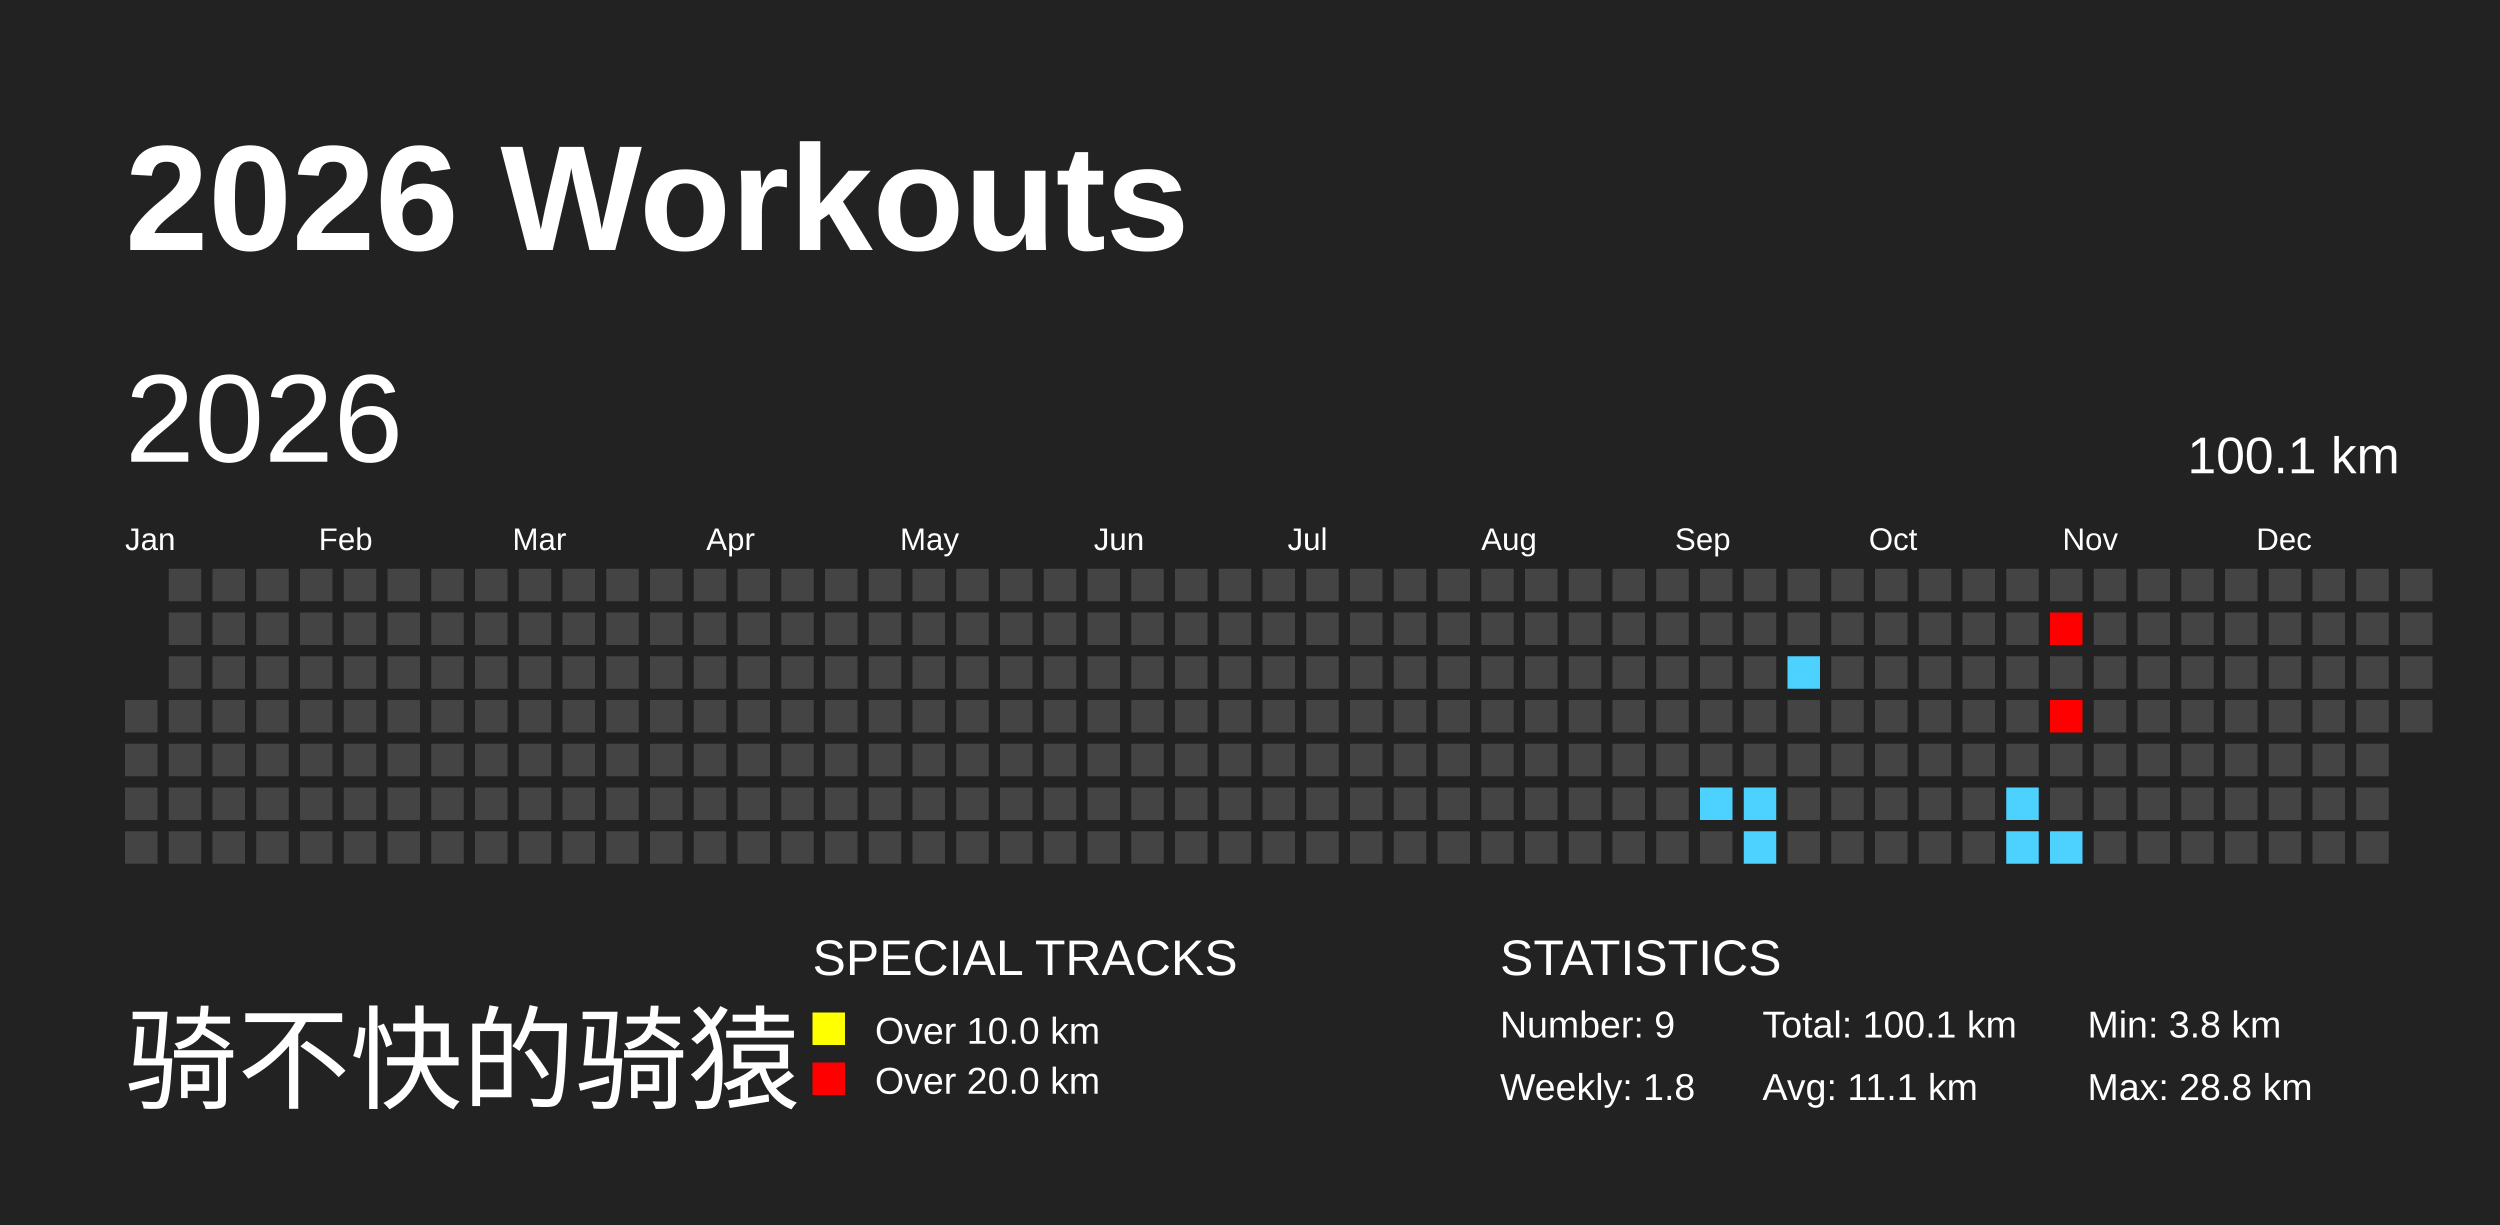
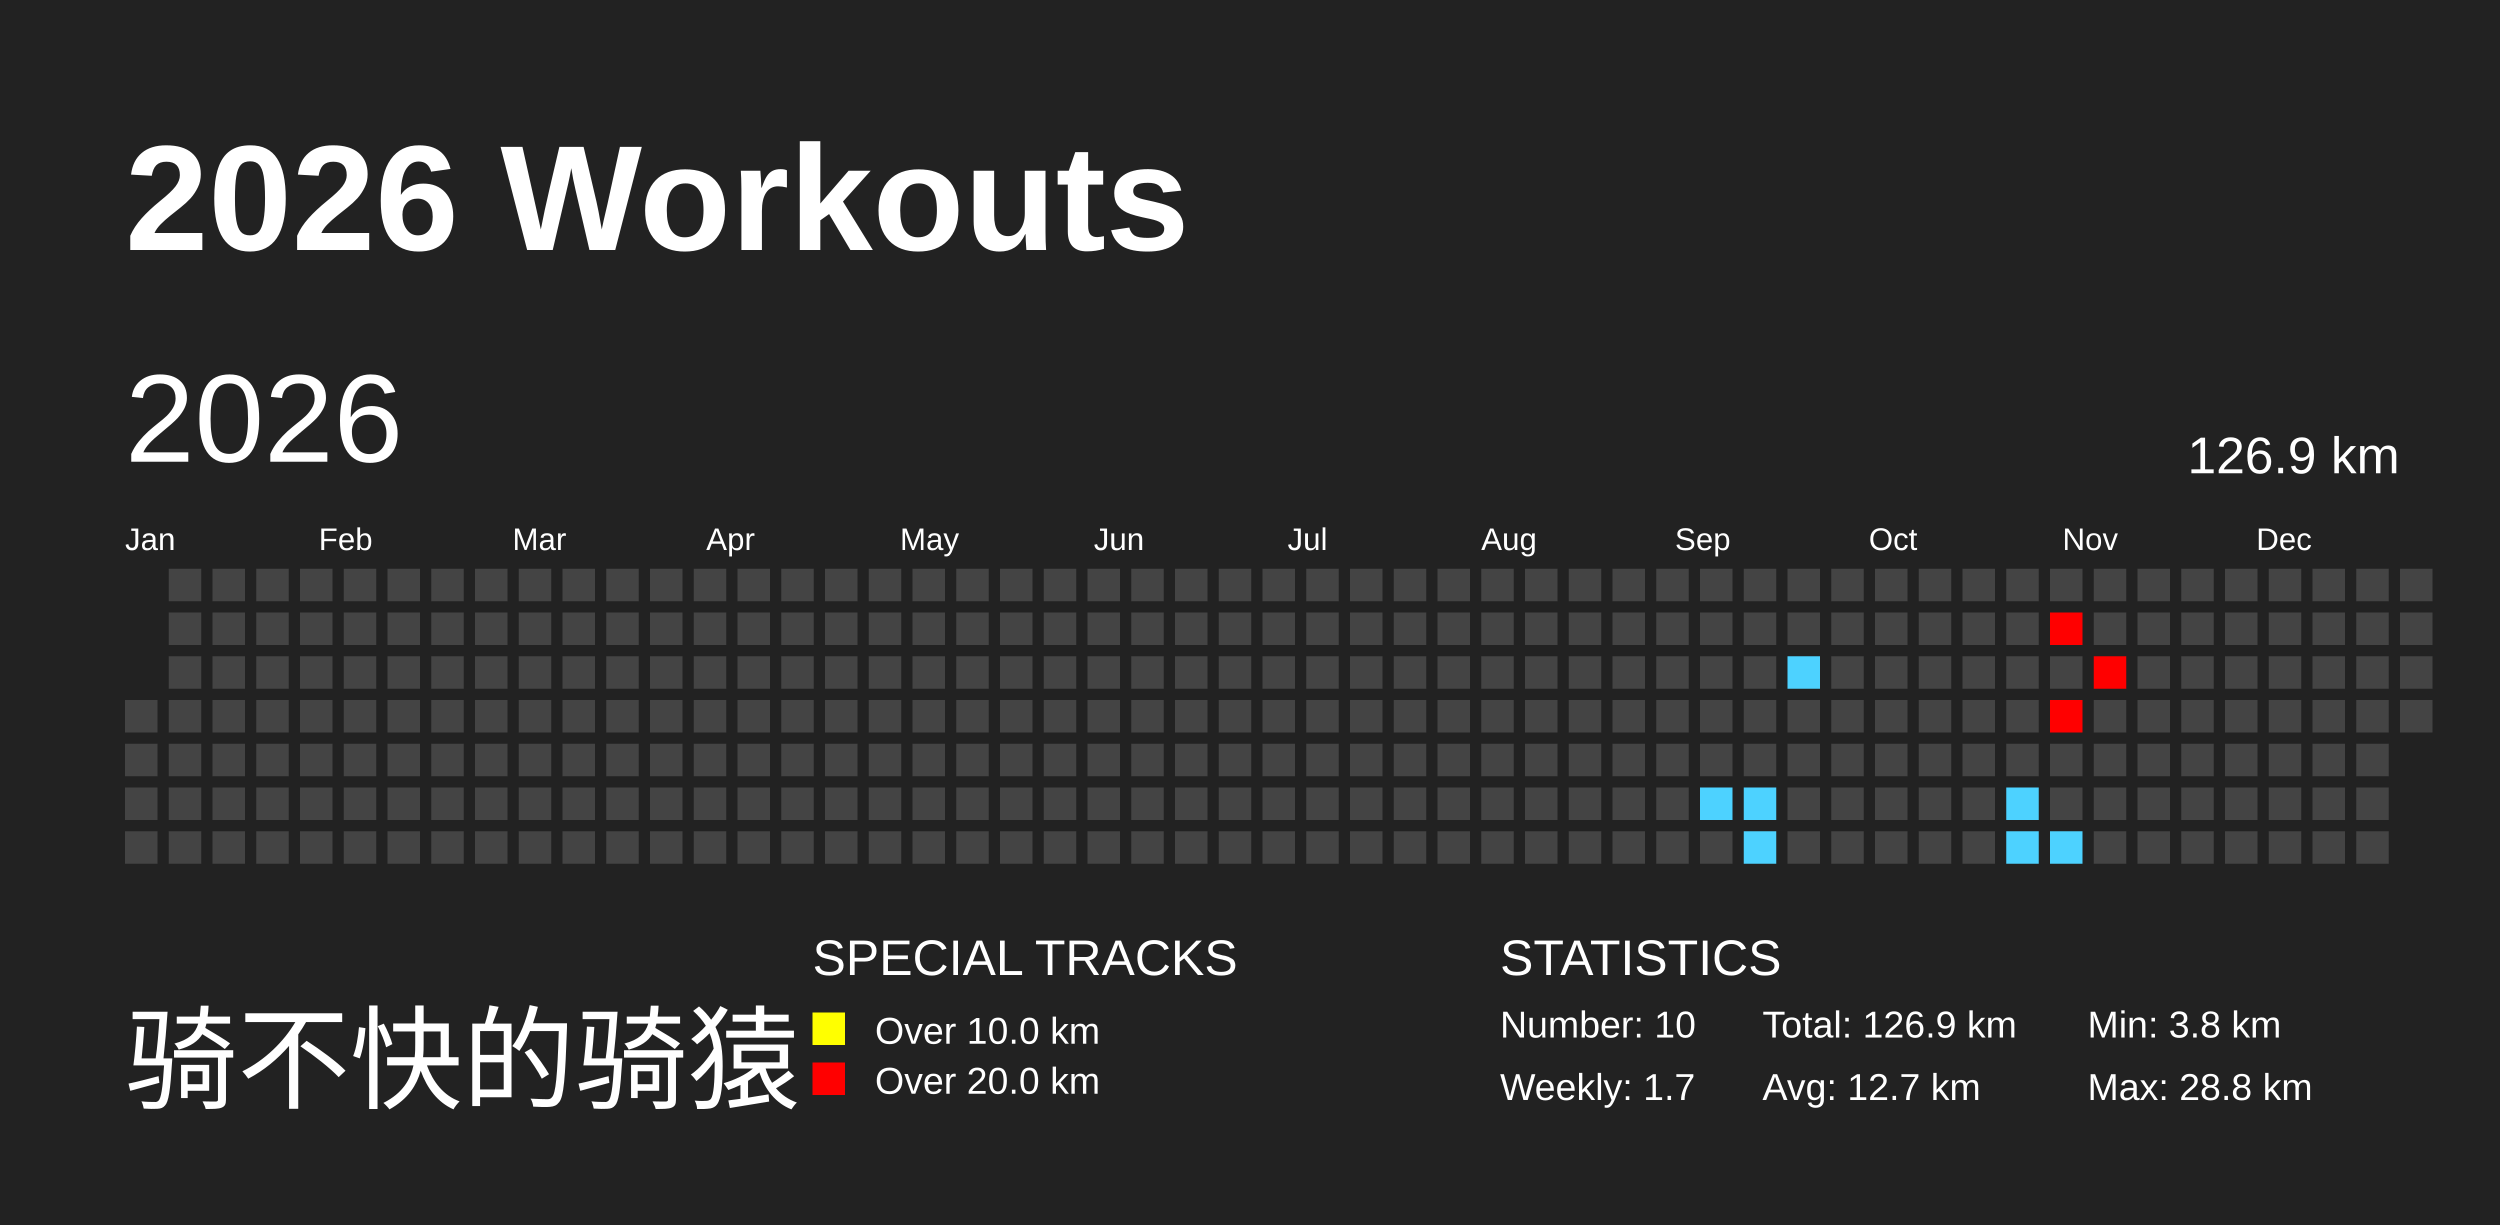
<svg xmlns="http://www.w3.org/2000/svg" baseProfile="full" height="98mm" version="1.1" viewBox="0,0,200,98" width="200mm">
  <defs>
    <pattern height="2" id="indoor-stripe" patternUnits="userSpaceOnUse" width="2">
      <line stroke="white" stroke-opacity="0.45" stroke-width="0.5" x1="0" x2="2" y1="2" y2="0" />
    </pattern>
  </defs>
  <rect fill="#222222" height="98" width="200" x="0" y="0" />
  <text fill="#FFFFFF" style="font-size:12px; font-family:Arial; font-weight:bold;" x="10" y="20">2026 Workouts</text>
  <text fill="#FFFFFF" style="font-size:9px; font-family:Arial" x="10" y="88">骑不快的骑猿</text>
  <text fill="#FFFFFF" style="font-size:4px; font-family:Arial" x="65" y="78">SPECIAL TRACKS</text>
  <rect fill="yellow" height="2.6" width="2.6" x="65" y="81" />
  <text fill="#FFFFFF" style="font-size:3px; font-family:Arial" x="70" y="83.5">Over 10.0 km</text>
  <rect fill="red" height="2.6" width="2.6" x="65" y="85" />
  <text fill="#FFFFFF" style="font-size:3px; font-family:Arial" x="70" y="87.5">Over 20.0 km</text>
  <text fill="#FFFFFF" style="font-size:4px; font-family:Arial" x="120" y="78">STATISTICS</text>
-   <text fill="#FFFFFF" style="font-size:3px; font-family:Arial" x="120" y="83">Number: 9</text>
-   <text fill="#FFFFFF" style="font-size:3px; font-family:Arial" x="120" y="88">Weekly: 1.8</text>
-   <text fill="#FFFFFF" style="font-size:3px; font-family:Arial" x="141" y="83">Total: 100.1 km</text>
-   <text fill="#FFFFFF" style="font-size:3px; font-family:Arial" x="141" y="88">Avg: 11.1 km</text>
+   <text fill="#FFFFFF" style="font-size:3px; font-family:Arial" x="120" y="83">Number: 10</text>
+   <text fill="#FFFFFF" style="font-size:3px; font-family:Arial" x="120" y="88">Weekly: 1.7</text>
+   <text fill="#FFFFFF" style="font-size:3px; font-family:Arial" x="141" y="83">Total: 126.9 km</text>
+   <text fill="#FFFFFF" style="font-size:3px; font-family:Arial" x="141" y="88">Avg: 12.7 km</text>
  <text fill="#FFFFFF" style="font-size:3px; font-family:Arial" x="167" y="83">Min: 3.8 km</text>
  <text fill="#FFFFFF" style="font-size:3px; font-family:Arial" x="167" y="88">Max: 28.8 km</text>
  <text dominant-baseline="hanging" fill="#FFFFFF" style="font-size:10.0px; font-family:Arial;" x="10" y="30">2026</text>
-   <text dominant-baseline="hanging" fill="#FFFFFF" style="font-size:4.125px; font-family:Arial;" x="175" y="35">100.1 km</text>
+   <text dominant-baseline="hanging" fill="#FFFFFF" style="font-size:4.125px; font-family:Arial;" x="175" y="35">126.9 km</text>
  <text fill="#FFFFFF" style="font-size:2.5px; font-family:Arial" x="10.0" y="44">Jan</text>
  <text fill="#FFFFFF" style="font-size:2.5px; font-family:Arial" x="25.5" y="44">Feb</text>
  <text fill="#FFFFFF" style="font-size:2.5px; font-family:Arial" x="41.0" y="44">Mar</text>
  <text fill="#FFFFFF" style="font-size:2.5px; font-family:Arial" x="56.5" y="44">Apr</text>
  <text fill="#FFFFFF" style="font-size:2.5px; font-family:Arial" x="72.0" y="44">May</text>
  <text fill="#FFFFFF" style="font-size:2.5px; font-family:Arial" x="87.5" y="44">Jun</text>
  <text fill="#FFFFFF" style="font-size:2.5px; font-family:Arial" x="103.0" y="44">Jul</text>
  <text fill="#FFFFFF" style="font-size:2.5px; font-family:Arial" x="118.5" y="44">Aug</text>
  <text fill="#FFFFFF" style="font-size:2.5px; font-family:Arial" x="134.0" y="44">Sep</text>
  <text fill="#FFFFFF" style="font-size:2.5px; font-family:Arial" x="149.5" y="44">Oct</text>
  <text fill="#FFFFFF" style="font-size:2.5px; font-family:Arial" x="165.0" y="44">Nov</text>
  <text fill="#FFFFFF" style="font-size:2.5px; font-family:Arial" x="180.5" y="44">Dec</text>
  <rect fill="#444444" height="2.6" width="2.6" x="10.0" y="56.0" />
  <rect fill="#444444" height="2.6" width="2.6" x="10.0" y="59.5" />
  <rect fill="#444444" height="2.6" width="2.6" x="10.0" y="63.0" />
  <rect fill="#444444" height="2.6" width="2.6" x="10.0" y="66.5" />
  <rect fill="#444444" height="2.6" width="2.6" x="13.5" y="45.5" />
  <rect fill="#444444" height="2.6" width="2.6" x="13.5" y="49.0" />
  <rect fill="#444444" height="2.6" width="2.6" x="13.5" y="52.5" />
  <rect fill="#444444" height="2.6" width="2.6" x="13.5" y="56.0" />
  <rect fill="#444444" height="2.6" width="2.6" x="13.5" y="59.5" />
  <rect fill="#444444" height="2.6" width="2.6" x="13.5" y="63.0" />
  <rect fill="#444444" height="2.6" width="2.6" x="13.5" y="66.5" />
  <rect fill="#444444" height="2.6" width="2.6" x="17.0" y="45.5" />
  <rect fill="#444444" height="2.6" width="2.6" x="17.0" y="49.0" />
  <rect fill="#444444" height="2.6" width="2.6" x="17.0" y="52.5" />
  <rect fill="#444444" height="2.6" width="2.6" x="17.0" y="56.0" />
  <rect fill="#444444" height="2.6" width="2.6" x="17.0" y="59.5" />
  <rect fill="#444444" height="2.6" width="2.6" x="17.0" y="63.0" />
  <rect fill="#444444" height="2.6" width="2.6" x="17.0" y="66.5" />
  <rect fill="#444444" height="2.6" width="2.6" x="20.5" y="45.5" />
  <rect fill="#444444" height="2.6" width="2.6" x="20.5" y="49.0" />
  <rect fill="#444444" height="2.6" width="2.6" x="20.5" y="52.5" />
  <rect fill="#444444" height="2.6" width="2.6" x="20.5" y="56.0" />
  <rect fill="#444444" height="2.6" width="2.6" x="20.5" y="59.5" />
  <rect fill="#444444" height="2.6" width="2.6" x="20.5" y="63.0" />
  <rect fill="#444444" height="2.6" width="2.6" x="20.5" y="66.5" />
  <rect fill="#444444" height="2.6" width="2.6" x="24.0" y="45.5" />
  <rect fill="#444444" height="2.6" width="2.6" x="24.0" y="49.0" />
  <rect fill="#444444" height="2.6" width="2.6" x="24.0" y="52.5" />
  <rect fill="#444444" height="2.6" width="2.6" x="24.0" y="56.0" />
  <rect fill="#444444" height="2.6" width="2.6" x="24.0" y="59.5" />
  <rect fill="#444444" height="2.6" width="2.6" x="24.0" y="63.0" />
  <rect fill="#444444" height="2.6" width="2.6" x="24.0" y="66.5" />
  <rect fill="#444444" height="2.6" width="2.6" x="27.5" y="45.5" />
  <rect fill="#444444" height="2.6" width="2.6" x="27.5" y="49.0" />
  <rect fill="#444444" height="2.6" width="2.6" x="27.5" y="52.5" />
  <rect fill="#444444" height="2.6" width="2.6" x="27.5" y="56.0" />
  <rect fill="#444444" height="2.6" width="2.6" x="27.5" y="59.5" />
  <rect fill="#444444" height="2.6" width="2.6" x="27.5" y="63.0" />
  <rect fill="#444444" height="2.6" width="2.6" x="27.5" y="66.5" />
  <rect fill="#444444" height="2.6" width="2.6" x="31.0" y="45.5" />
  <rect fill="#444444" height="2.6" width="2.6" x="31.0" y="49.0" />
  <rect fill="#444444" height="2.6" width="2.6" x="31.0" y="52.5" />
  <rect fill="#444444" height="2.6" width="2.6" x="31.0" y="56.0" />
  <rect fill="#444444" height="2.6" width="2.6" x="31.0" y="59.5" />
  <rect fill="#444444" height="2.6" width="2.6" x="31.0" y="63.0" />
  <rect fill="#444444" height="2.6" width="2.6" x="31.0" y="66.5" />
  <rect fill="#444444" height="2.6" width="2.6" x="34.5" y="45.5" />
  <rect fill="#444444" height="2.6" width="2.6" x="34.5" y="49.0" />
  <rect fill="#444444" height="2.6" width="2.6" x="34.5" y="52.5" />
  <rect fill="#444444" height="2.6" width="2.6" x="34.5" y="56.0" />
  <rect fill="#444444" height="2.6" width="2.6" x="34.5" y="59.5" />
  <rect fill="#444444" height="2.6" width="2.6" x="34.5" y="63.0" />
  <rect fill="#444444" height="2.6" width="2.6" x="34.5" y="66.5" />
  <rect fill="#444444" height="2.6" width="2.6" x="38.0" y="45.5" />
  <rect fill="#444444" height="2.6" width="2.6" x="38.0" y="49.0" />
  <rect fill="#444444" height="2.6" width="2.6" x="38.0" y="52.5" />
  <rect fill="#444444" height="2.6" width="2.6" x="38.0" y="56.0" />
  <rect fill="#444444" height="2.6" width="2.6" x="38.0" y="59.5" />
  <rect fill="#444444" height="2.6" width="2.6" x="38.0" y="63.0" />
  <rect fill="#444444" height="2.6" width="2.6" x="38.0" y="66.5" />
  <rect fill="#444444" height="2.6" width="2.6" x="41.5" y="45.5" />
  <rect fill="#444444" height="2.6" width="2.6" x="41.5" y="49.0" />
  <rect fill="#444444" height="2.6" width="2.6" x="41.5" y="52.5" />
  <rect fill="#444444" height="2.6" width="2.6" x="41.5" y="56.0" />
  <rect fill="#444444" height="2.6" width="2.6" x="41.5" y="59.5" />
  <rect fill="#444444" height="2.6" width="2.6" x="41.5" y="63.0" />
  <rect fill="#444444" height="2.6" width="2.6" x="41.5" y="66.5" />
  <rect fill="#444444" height="2.6" width="2.6" x="45.0" y="45.5" />
  <rect fill="#444444" height="2.6" width="2.6" x="45.0" y="49.0" />
  <rect fill="#444444" height="2.6" width="2.6" x="45.0" y="52.5" />
  <rect fill="#444444" height="2.6" width="2.6" x="45.0" y="56.0" />
  <rect fill="#444444" height="2.6" width="2.6" x="45.0" y="59.5" />
  <rect fill="#444444" height="2.6" width="2.6" x="45.0" y="63.0" />
  <rect fill="#444444" height="2.6" width="2.6" x="45.0" y="66.5" />
  <rect fill="#444444" height="2.6" width="2.6" x="48.5" y="45.5" />
  <rect fill="#444444" height="2.6" width="2.6" x="48.5" y="49.0" />
  <rect fill="#444444" height="2.6" width="2.6" x="48.5" y="52.5" />
  <rect fill="#444444" height="2.6" width="2.6" x="48.5" y="56.0" />
  <rect fill="#444444" height="2.6" width="2.6" x="48.5" y="59.5" />
  <rect fill="#444444" height="2.6" width="2.6" x="48.5" y="63.0" />
  <rect fill="#444444" height="2.6" width="2.6" x="48.5" y="66.5" />
  <rect fill="#444444" height="2.6" width="2.6" x="52.0" y="45.5" />
  <rect fill="#444444" height="2.6" width="2.6" x="52.0" y="49.0" />
  <rect fill="#444444" height="2.6" width="2.6" x="52.0" y="52.5" />
  <rect fill="#444444" height="2.6" width="2.6" x="52.0" y="56.0" />
  <rect fill="#444444" height="2.6" width="2.6" x="52.0" y="59.5" />
  <rect fill="#444444" height="2.6" width="2.6" x="52.0" y="63.0" />
  <rect fill="#444444" height="2.6" width="2.6" x="52.0" y="66.5" />
  <rect fill="#444444" height="2.6" width="2.6" x="55.5" y="45.5" />
  <rect fill="#444444" height="2.6" width="2.6" x="55.5" y="49.0" />
  <rect fill="#444444" height="2.6" width="2.6" x="55.5" y="52.5" />
  <rect fill="#444444" height="2.6" width="2.6" x="55.5" y="56.0" />
  <rect fill="#444444" height="2.6" width="2.6" x="55.5" y="59.5" />
  <rect fill="#444444" height="2.6" width="2.6" x="55.5" y="63.0" />
  <rect fill="#444444" height="2.6" width="2.6" x="55.5" y="66.5" />
  <rect fill="#444444" height="2.6" width="2.6" x="59.0" y="45.5" />
  <rect fill="#444444" height="2.6" width="2.6" x="59.0" y="49.0" />
  <rect fill="#444444" height="2.6" width="2.6" x="59.0" y="52.5" />
  <rect fill="#444444" height="2.6" width="2.6" x="59.0" y="56.0" />
  <rect fill="#444444" height="2.6" width="2.6" x="59.0" y="59.5" />
  <rect fill="#444444" height="2.6" width="2.6" x="59.0" y="63.0" />
  <rect fill="#444444" height="2.6" width="2.6" x="59.0" y="66.5" />
  <rect fill="#444444" height="2.6" width="2.6" x="62.5" y="45.5" />
  <rect fill="#444444" height="2.6" width="2.6" x="62.5" y="49.0" />
  <rect fill="#444444" height="2.6" width="2.6" x="62.5" y="52.5" />
  <rect fill="#444444" height="2.6" width="2.6" x="62.5" y="56.0" />
  <rect fill="#444444" height="2.6" width="2.6" x="62.5" y="59.5" />
  <rect fill="#444444" height="2.6" width="2.6" x="62.5" y="63.0" />
  <rect fill="#444444" height="2.6" width="2.6" x="62.5" y="66.5" />
  <rect fill="#444444" height="2.6" width="2.6" x="66.0" y="45.5" />
  <rect fill="#444444" height="2.6" width="2.6" x="66.0" y="49.0" />
  <rect fill="#444444" height="2.6" width="2.6" x="66.0" y="52.5" />
  <rect fill="#444444" height="2.6" width="2.6" x="66.0" y="56.0" />
  <rect fill="#444444" height="2.6" width="2.6" x="66.0" y="59.5" />
  <rect fill="#444444" height="2.6" width="2.6" x="66.0" y="63.0" />
  <rect fill="#444444" height="2.6" width="2.6" x="66.0" y="66.5" />
  <rect fill="#444444" height="2.6" width="2.6" x="69.5" y="45.5" />
  <rect fill="#444444" height="2.6" width="2.6" x="69.5" y="49.0" />
  <rect fill="#444444" height="2.6" width="2.6" x="69.5" y="52.5" />
  <rect fill="#444444" height="2.6" width="2.6" x="69.5" y="56.0" />
  <rect fill="#444444" height="2.6" width="2.6" x="69.5" y="59.5" />
  <rect fill="#444444" height="2.6" width="2.6" x="69.5" y="63.0" />
  <rect fill="#444444" height="2.6" width="2.6" x="69.5" y="66.5" />
  <rect fill="#444444" height="2.6" width="2.6" x="73.0" y="45.5" />
  <rect fill="#444444" height="2.6" width="2.6" x="73.0" y="49.0" />
  <rect fill="#444444" height="2.6" width="2.6" x="73.0" y="52.5" />
  <rect fill="#444444" height="2.6" width="2.6" x="73.0" y="56.0" />
  <rect fill="#444444" height="2.6" width="2.6" x="73.0" y="59.5" />
  <rect fill="#444444" height="2.6" width="2.6" x="73.0" y="63.0" />
  <rect fill="#444444" height="2.6" width="2.6" x="73.0" y="66.5" />
  <rect fill="#444444" height="2.6" width="2.6" x="76.5" y="45.5" />
  <rect fill="#444444" height="2.6" width="2.6" x="76.5" y="49.0" />
  <rect fill="#444444" height="2.6" width="2.6" x="76.5" y="52.5" />
  <rect fill="#444444" height="2.6" width="2.6" x="76.5" y="56.0" />
  <rect fill="#444444" height="2.6" width="2.6" x="76.5" y="59.5" />
  <rect fill="#444444" height="2.6" width="2.6" x="76.5" y="63.0" />
  <rect fill="#444444" height="2.6" width="2.6" x="76.5" y="66.5" />
  <rect fill="#444444" height="2.6" width="2.6" x="80.0" y="45.5" />
  <rect fill="#444444" height="2.6" width="2.6" x="80.0" y="49.0" />
  <rect fill="#444444" height="2.6" width="2.6" x="80.0" y="52.5" />
  <rect fill="#444444" height="2.6" width="2.6" x="80.0" y="56.0" />
  <rect fill="#444444" height="2.6" width="2.6" x="80.0" y="59.5" />
  <rect fill="#444444" height="2.6" width="2.6" x="80.0" y="63.0" />
  <rect fill="#444444" height="2.6" width="2.6" x="80.0" y="66.5" />
  <rect fill="#444444" height="2.6" width="2.6" x="83.5" y="45.5" />
  <rect fill="#444444" height="2.6" width="2.6" x="83.5" y="49.0" />
  <rect fill="#444444" height="2.6" width="2.6" x="83.5" y="52.5" />
  <rect fill="#444444" height="2.6" width="2.6" x="83.5" y="56.0" />
  <rect fill="#444444" height="2.6" width="2.6" x="83.5" y="59.5" />
  <rect fill="#444444" height="2.6" width="2.6" x="83.5" y="63.0" />
  <rect fill="#444444" height="2.6" width="2.6" x="83.5" y="66.5" />
  <rect fill="#444444" height="2.6" width="2.6" x="87.0" y="45.5" />
  <rect fill="#444444" height="2.6" width="2.6" x="87.0" y="49.0" />
  <rect fill="#444444" height="2.6" width="2.6" x="87.0" y="52.5" />
  <rect fill="#444444" height="2.6" width="2.6" x="87.0" y="56.0" />
  <rect fill="#444444" height="2.6" width="2.6" x="87.0" y="59.5" />
  <rect fill="#444444" height="2.6" width="2.6" x="87.0" y="63.0" />
  <rect fill="#444444" height="2.6" width="2.6" x="87.0" y="66.5" />
  <rect fill="#444444" height="2.6" width="2.6" x="90.5" y="45.5" />
  <rect fill="#444444" height="2.6" width="2.6" x="90.5" y="49.0" />
  <rect fill="#444444" height="2.6" width="2.6" x="90.5" y="52.5" />
  <rect fill="#444444" height="2.6" width="2.6" x="90.5" y="56.0" />
  <rect fill="#444444" height="2.6" width="2.6" x="90.5" y="59.5" />
  <rect fill="#444444" height="2.6" width="2.6" x="90.5" y="63.0" />
  <rect fill="#444444" height="2.6" width="2.6" x="90.5" y="66.5" />
  <rect fill="#444444" height="2.6" width="2.6" x="94.0" y="45.5" />
  <rect fill="#444444" height="2.6" width="2.6" x="94.0" y="49.0" />
  <rect fill="#444444" height="2.6" width="2.6" x="94.0" y="52.5" />
  <rect fill="#444444" height="2.6" width="2.6" x="94.0" y="56.0" />
  <rect fill="#444444" height="2.6" width="2.6" x="94.0" y="59.5" />
  <rect fill="#444444" height="2.6" width="2.6" x="94.0" y="63.0" />
  <rect fill="#444444" height="2.6" width="2.6" x="94.0" y="66.5" />
  <rect fill="#444444" height="2.6" width="2.6" x="97.5" y="45.5" />
  <rect fill="#444444" height="2.6" width="2.6" x="97.5" y="49.0" />
  <rect fill="#444444" height="2.6" width="2.6" x="97.5" y="52.5" />
  <rect fill="#444444" height="2.6" width="2.6" x="97.5" y="56.0" />
  <rect fill="#444444" height="2.6" width="2.6" x="97.5" y="59.5" />
  <rect fill="#444444" height="2.6" width="2.6" x="97.5" y="63.0" />
  <rect fill="#444444" height="2.6" width="2.6" x="97.5" y="66.5" />
  <rect fill="#444444" height="2.6" width="2.6" x="101.0" y="45.5" />
  <rect fill="#444444" height="2.6" width="2.6" x="101.0" y="49.0" />
  <rect fill="#444444" height="2.6" width="2.6" x="101.0" y="52.5" />
  <rect fill="#444444" height="2.6" width="2.6" x="101.0" y="56.0" />
  <rect fill="#444444" height="2.6" width="2.6" x="101.0" y="59.5" />
  <rect fill="#444444" height="2.6" width="2.6" x="101.0" y="63.0" />
  <rect fill="#444444" height="2.6" width="2.6" x="101.0" y="66.5" />
  <rect fill="#444444" height="2.6" width="2.6" x="104.5" y="45.5" />
  <rect fill="#444444" height="2.6" width="2.6" x="104.5" y="49.0" />
  <rect fill="#444444" height="2.6" width="2.6" x="104.5" y="52.5" />
  <rect fill="#444444" height="2.6" width="2.6" x="104.5" y="56.0" />
  <rect fill="#444444" height="2.6" width="2.6" x="104.5" y="59.5" />
  <rect fill="#444444" height="2.6" width="2.6" x="104.5" y="63.0" />
  <rect fill="#444444" height="2.6" width="2.6" x="104.5" y="66.5" />
  <rect fill="#444444" height="2.6" width="2.6" x="108.0" y="45.5" />
  <rect fill="#444444" height="2.6" width="2.6" x="108.0" y="49.0" />
  <rect fill="#444444" height="2.6" width="2.6" x="108.0" y="52.5" />
  <rect fill="#444444" height="2.6" width="2.6" x="108.0" y="56.0" />
  <rect fill="#444444" height="2.6" width="2.6" x="108.0" y="59.5" />
  <rect fill="#444444" height="2.6" width="2.6" x="108.0" y="63.0" />
  <rect fill="#444444" height="2.6" width="2.6" x="108.0" y="66.5" />
  <rect fill="#444444" height="2.6" width="2.6" x="111.5" y="45.5" />
  <rect fill="#444444" height="2.6" width="2.6" x="111.5" y="49.0" />
  <rect fill="#444444" height="2.6" width="2.6" x="111.5" y="52.5" />
  <rect fill="#444444" height="2.6" width="2.6" x="111.5" y="56.0" />
  <rect fill="#444444" height="2.6" width="2.6" x="111.5" y="59.5" />
  <rect fill="#444444" height="2.6" width="2.6" x="111.5" y="63.0" />
  <rect fill="#444444" height="2.6" width="2.6" x="111.5" y="66.5" />
  <rect fill="#444444" height="2.6" width="2.6" x="115.0" y="45.5" />
  <rect fill="#444444" height="2.6" width="2.6" x="115.0" y="49.0" />
  <rect fill="#444444" height="2.6" width="2.6" x="115.0" y="52.5" />
  <rect fill="#444444" height="2.6" width="2.6" x="115.0" y="56.0" />
  <rect fill="#444444" height="2.6" width="2.6" x="115.0" y="59.5" />
  <rect fill="#444444" height="2.6" width="2.6" x="115.0" y="63.0" />
  <rect fill="#444444" height="2.6" width="2.6" x="115.0" y="66.5" />
  <rect fill="#444444" height="2.6" width="2.6" x="118.5" y="45.5" />
  <rect fill="#444444" height="2.6" width="2.6" x="118.5" y="49.0" />
  <rect fill="#444444" height="2.6" width="2.6" x="118.5" y="52.5" />
  <rect fill="#444444" height="2.6" width="2.6" x="118.5" y="56.0" />
  <rect fill="#444444" height="2.6" width="2.6" x="118.5" y="59.5" />
  <rect fill="#444444" height="2.6" width="2.6" x="118.5" y="63.0" />
  <rect fill="#444444" height="2.6" width="2.6" x="118.5" y="66.5" />
  <rect fill="#444444" height="2.6" width="2.6" x="122.0" y="45.5" />
  <rect fill="#444444" height="2.6" width="2.6" x="122.0" y="49.0" />
  <rect fill="#444444" height="2.6" width="2.6" x="122.0" y="52.5" />
  <rect fill="#444444" height="2.6" width="2.6" x="122.0" y="56.0" />
  <rect fill="#444444" height="2.6" width="2.6" x="122.0" y="59.5" />
  <rect fill="#444444" height="2.6" width="2.6" x="122.0" y="63.0" />
  <rect fill="#444444" height="2.6" width="2.6" x="122.0" y="66.5" />
  <rect fill="#444444" height="2.6" width="2.6" x="125.5" y="45.5" />
  <rect fill="#444444" height="2.6" width="2.6" x="125.5" y="49.0" />
  <rect fill="#444444" height="2.6" width="2.6" x="125.5" y="52.5" />
  <rect fill="#444444" height="2.6" width="2.6" x="125.5" y="56.0" />
  <rect fill="#444444" height="2.6" width="2.6" x="125.5" y="59.5" />
  <rect fill="#444444" height="2.6" width="2.6" x="125.5" y="63.0" />
  <rect fill="#444444" height="2.6" width="2.6" x="125.5" y="66.5" />
  <rect fill="#444444" height="2.6" width="2.6" x="129.0" y="45.5" />
  <rect fill="#444444" height="2.6" width="2.6" x="129.0" y="49.0" />
  <rect fill="#444444" height="2.6" width="2.6" x="129.0" y="52.5" />
  <rect fill="#444444" height="2.6" width="2.6" x="129.0" y="56.0" />
  <rect fill="#444444" height="2.6" width="2.6" x="129.0" y="59.5" />
  <rect fill="#444444" height="2.6" width="2.6" x="129.0" y="63.0" />
  <rect fill="#444444" height="2.6" width="2.6" x="129.0" y="66.5" />
  <rect fill="#444444" height="2.6" width="2.6" x="132.5" y="45.5" />
  <rect fill="#444444" height="2.6" width="2.6" x="132.5" y="49.0" />
  <rect fill="#444444" height="2.6" width="2.6" x="132.5" y="52.5" />
  <rect fill="#444444" height="2.6" width="2.6" x="132.5" y="56.0" />
  <rect fill="#444444" height="2.6" width="2.6" x="132.5" y="59.5" />
  <rect fill="#444444" height="2.6" width="2.6" x="132.5" y="63.0" />
  <rect fill="#444444" height="2.6" width="2.6" x="132.5" y="66.5" />
  <rect fill="#444444" height="2.6" width="2.6" x="136.0" y="45.5" />
  <rect fill="#444444" height="2.6" width="2.6" x="136.0" y="49.0" />
  <rect fill="#444444" height="2.6" width="2.6" x="136.0" y="52.5" />
  <rect fill="#444444" height="2.6" width="2.6" x="136.0" y="56.0" />
  <rect fill="#444444" height="2.6" width="2.6" x="136.0" y="59.5" />
  <rect fill="#4dd2ff" height="2.6" width="2.6" x="136.0" y="63.0" />
  <rect fill="#444444" height="2.6" width="2.6" x="136.0" y="66.5" />
  <rect fill="#444444" height="2.6" width="2.6" x="139.5" y="45.5" />
  <rect fill="#444444" height="2.6" width="2.6" x="139.5" y="49.0" />
  <rect fill="#444444" height="2.6" width="2.6" x="139.5" y="52.5" />
  <rect fill="#444444" height="2.6" width="2.6" x="139.5" y="56.0" />
  <rect fill="#444444" height="2.6" width="2.6" x="139.5" y="59.5" />
  <rect fill="#4dd2ff" height="2.6" width="2.6" x="139.5" y="63.0" />
  <rect fill="#4dd2ff" height="2.6" width="2.6" x="139.5" y="66.5" />
  <rect fill="#444444" height="2.6" width="2.6" x="143.0" y="45.5" />
  <rect fill="#444444" height="2.6" width="2.6" x="143.0" y="49.0" />
  <rect fill="#4dd2ff" height="2.6" width="2.6" x="143.0" y="52.5" />
  <rect fill="#444444" height="2.6" width="2.6" x="143.0" y="56.0" />
  <rect fill="#444444" height="2.6" width="2.6" x="143.0" y="59.5" />
  <rect fill="#444444" height="2.6" width="2.6" x="143.0" y="63.0" />
  <rect fill="#444444" height="2.6" width="2.6" x="143.0" y="66.5" />
  <rect fill="#444444" height="2.6" width="2.6" x="146.5" y="45.5" />
  <rect fill="#444444" height="2.6" width="2.6" x="146.5" y="49.0" />
  <rect fill="#444444" height="2.6" width="2.6" x="146.5" y="52.5" />
  <rect fill="#444444" height="2.6" width="2.6" x="146.5" y="56.0" />
  <rect fill="#444444" height="2.6" width="2.6" x="146.5" y="59.5" />
  <rect fill="#444444" height="2.6" width="2.6" x="146.5" y="63.0" />
  <rect fill="#444444" height="2.6" width="2.6" x="146.5" y="66.5" />
  <rect fill="#444444" height="2.6" width="2.6" x="150.0" y="45.5" />
  <rect fill="#444444" height="2.6" width="2.6" x="150.0" y="49.0" />
  <rect fill="#444444" height="2.6" width="2.6" x="150.0" y="52.5" />
  <rect fill="#444444" height="2.6" width="2.6" x="150.0" y="56.0" />
  <rect fill="#444444" height="2.6" width="2.6" x="150.0" y="59.5" />
  <rect fill="#444444" height="2.6" width="2.6" x="150.0" y="63.0" />
  <rect fill="#444444" height="2.6" width="2.6" x="150.0" y="66.5" />
  <rect fill="#444444" height="2.6" width="2.6" x="153.5" y="45.5" />
  <rect fill="#444444" height="2.6" width="2.6" x="153.5" y="49.0" />
  <rect fill="#444444" height="2.6" width="2.6" x="153.5" y="52.5" />
  <rect fill="#444444" height="2.6" width="2.6" x="153.5" y="56.0" />
  <rect fill="#444444" height="2.6" width="2.6" x="153.5" y="59.5" />
  <rect fill="#444444" height="2.6" width="2.6" x="153.5" y="63.0" />
  <rect fill="#444444" height="2.6" width="2.6" x="153.5" y="66.5" />
  <rect fill="#444444" height="2.6" width="2.6" x="157.0" y="45.5" />
  <rect fill="#444444" height="2.6" width="2.6" x="157.0" y="49.0" />
  <rect fill="#444444" height="2.6" width="2.6" x="157.0" y="52.5" />
  <rect fill="#444444" height="2.6" width="2.6" x="157.0" y="56.0" />
  <rect fill="#444444" height="2.6" width="2.6" x="157.0" y="59.5" />
  <rect fill="#444444" height="2.6" width="2.6" x="157.0" y="63.0" />
  <rect fill="#444444" height="2.6" width="2.6" x="157.0" y="66.5" />
  <rect fill="#444444" height="2.6" width="2.6" x="160.5" y="45.5" />
  <rect fill="#444444" height="2.6" width="2.6" x="160.5" y="49.0" />
  <rect fill="#444444" height="2.6" width="2.6" x="160.5" y="52.5" />
  <rect fill="#444444" height="2.6" width="2.6" x="160.5" y="56.0" />
  <rect fill="#444444" height="2.6" width="2.6" x="160.5" y="59.5" />
  <rect fill="#4dd2ff" height="2.6" width="2.6" x="160.5" y="63.0" />
  <rect fill="#4dd2ff" height="2.6" width="2.6" x="160.5" y="66.5" />
  <rect fill="#444444" height="2.6" width="2.6" x="164.0" y="45.5" />
  <rect fill="red" height="2.6" width="2.6" x="164.0" y="49.0" />
  <rect fill="#444444" height="2.6" width="2.6" x="164.0" y="52.5" />
  <rect fill="red" height="2.6" width="2.6" x="164.0" y="56.0" />
  <rect fill="#444444" height="2.6" width="2.6" x="164.0" y="59.5" />
  <rect fill="#444444" height="2.6" width="2.6" x="164.0" y="63.0" />
  <rect fill="#4dd2ff" height="2.6" width="2.6" x="164.0" y="66.5" />
  <rect fill="#444444" height="2.6" width="2.6" x="167.5" y="45.5" />
  <rect fill="#444444" height="2.6" width="2.6" x="167.5" y="49.0" />
-   <rect fill="#444444" height="2.6" width="2.6" x="167.5" y="52.5" />
+   <rect fill="red" height="2.6" width="2.6" x="167.5" y="52.5" />
  <rect fill="#444444" height="2.6" width="2.6" x="167.5" y="56.0" />
  <rect fill="#444444" height="2.6" width="2.6" x="167.5" y="59.5" />
  <rect fill="#444444" height="2.6" width="2.6" x="167.5" y="63.0" />
  <rect fill="#444444" height="2.6" width="2.6" x="167.5" y="66.5" />
  <rect fill="#444444" height="2.6" width="2.6" x="171.0" y="45.5" />
  <rect fill="#444444" height="2.6" width="2.6" x="171.0" y="49.0" />
  <rect fill="#444444" height="2.6" width="2.6" x="171.0" y="52.5" />
  <rect fill="#444444" height="2.6" width="2.6" x="171.0" y="56.0" />
  <rect fill="#444444" height="2.6" width="2.6" x="171.0" y="59.5" />
  <rect fill="#444444" height="2.6" width="2.6" x="171.0" y="63.0" />
  <rect fill="#444444" height="2.6" width="2.6" x="171.0" y="66.5" />
  <rect fill="#444444" height="2.6" width="2.6" x="174.5" y="45.5" />
  <rect fill="#444444" height="2.6" width="2.6" x="174.5" y="49.0" />
  <rect fill="#444444" height="2.6" width="2.6" x="174.5" y="52.5" />
  <rect fill="#444444" height="2.6" width="2.6" x="174.5" y="56.0" />
  <rect fill="#444444" height="2.6" width="2.6" x="174.5" y="59.5" />
  <rect fill="#444444" height="2.6" width="2.6" x="174.5" y="63.0" />
  <rect fill="#444444" height="2.6" width="2.6" x="174.5" y="66.5" />
  <rect fill="#444444" height="2.6" width="2.6" x="178.0" y="45.5" />
  <rect fill="#444444" height="2.6" width="2.6" x="178.0" y="49.0" />
  <rect fill="#444444" height="2.6" width="2.6" x="178.0" y="52.5" />
  <rect fill="#444444" height="2.6" width="2.6" x="178.0" y="56.0" />
  <rect fill="#444444" height="2.6" width="2.6" x="178.0" y="59.5" />
  <rect fill="#444444" height="2.6" width="2.6" x="178.0" y="63.0" />
  <rect fill="#444444" height="2.6" width="2.6" x="178.0" y="66.5" />
  <rect fill="#444444" height="2.6" width="2.6" x="181.5" y="45.5" />
  <rect fill="#444444" height="2.6" width="2.6" x="181.5" y="49.0" />
  <rect fill="#444444" height="2.6" width="2.6" x="181.5" y="52.5" />
  <rect fill="#444444" height="2.6" width="2.6" x="181.5" y="56.0" />
  <rect fill="#444444" height="2.6" width="2.6" x="181.5" y="59.5" />
  <rect fill="#444444" height="2.6" width="2.6" x="181.5" y="63.0" />
  <rect fill="#444444" height="2.6" width="2.6" x="181.5" y="66.5" />
  <rect fill="#444444" height="2.6" width="2.6" x="185.0" y="45.5" />
  <rect fill="#444444" height="2.6" width="2.6" x="185.0" y="49.0" />
  <rect fill="#444444" height="2.6" width="2.6" x="185.0" y="52.5" />
  <rect fill="#444444" height="2.6" width="2.6" x="185.0" y="56.0" />
  <rect fill="#444444" height="2.6" width="2.6" x="185.0" y="59.5" />
  <rect fill="#444444" height="2.6" width="2.6" x="185.0" y="63.0" />
  <rect fill="#444444" height="2.6" width="2.6" x="185.0" y="66.5" />
  <rect fill="#444444" height="2.6" width="2.6" x="188.5" y="45.5" />
  <rect fill="#444444" height="2.6" width="2.6" x="188.5" y="49.0" />
  <rect fill="#444444" height="2.6" width="2.6" x="188.5" y="52.5" />
  <rect fill="#444444" height="2.6" width="2.6" x="188.5" y="56.0" />
  <rect fill="#444444" height="2.6" width="2.6" x="188.5" y="59.5" />
  <rect fill="#444444" height="2.6" width="2.6" x="188.5" y="63.0" />
  <rect fill="#444444" height="2.6" width="2.6" x="188.5" y="66.5" />
  <rect fill="#444444" height="2.6" width="2.6" x="192.0" y="45.5" />
  <rect fill="#444444" height="2.6" width="2.6" x="192.0" y="49.0" />
  <rect fill="#444444" height="2.6" width="2.6" x="192.0" y="52.5" />
  <rect fill="#444444" height="2.6" width="2.6" x="192.0" y="56.0" />
</svg>
